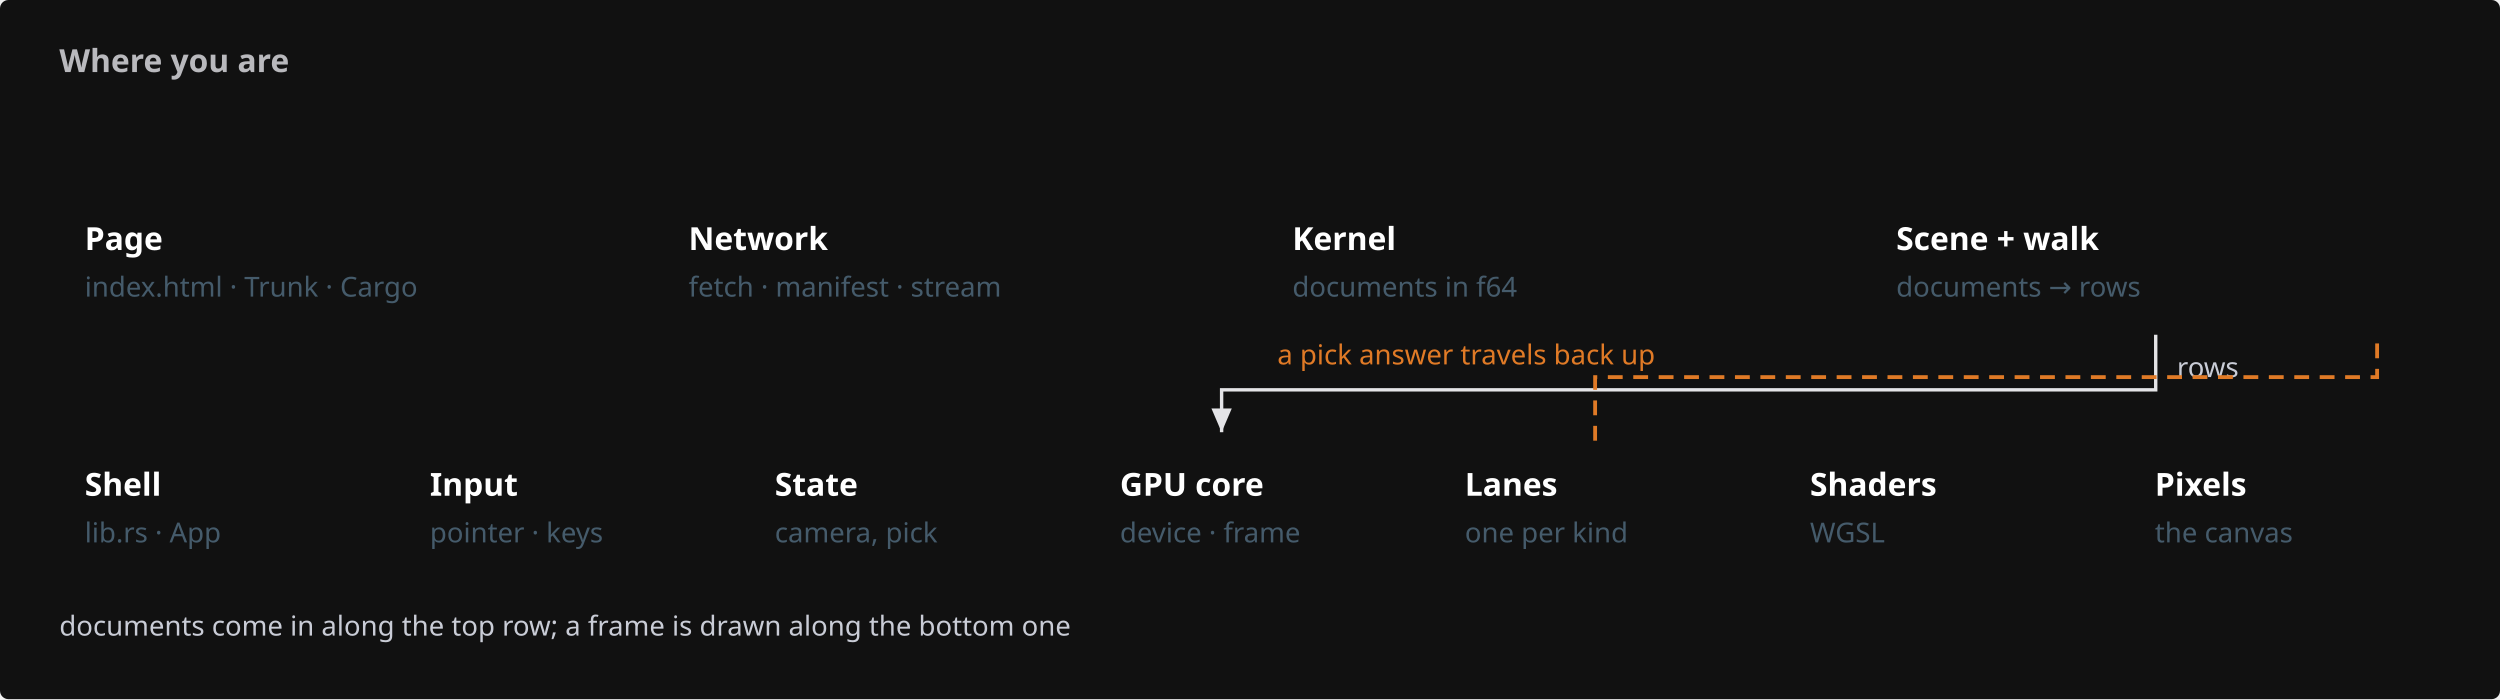
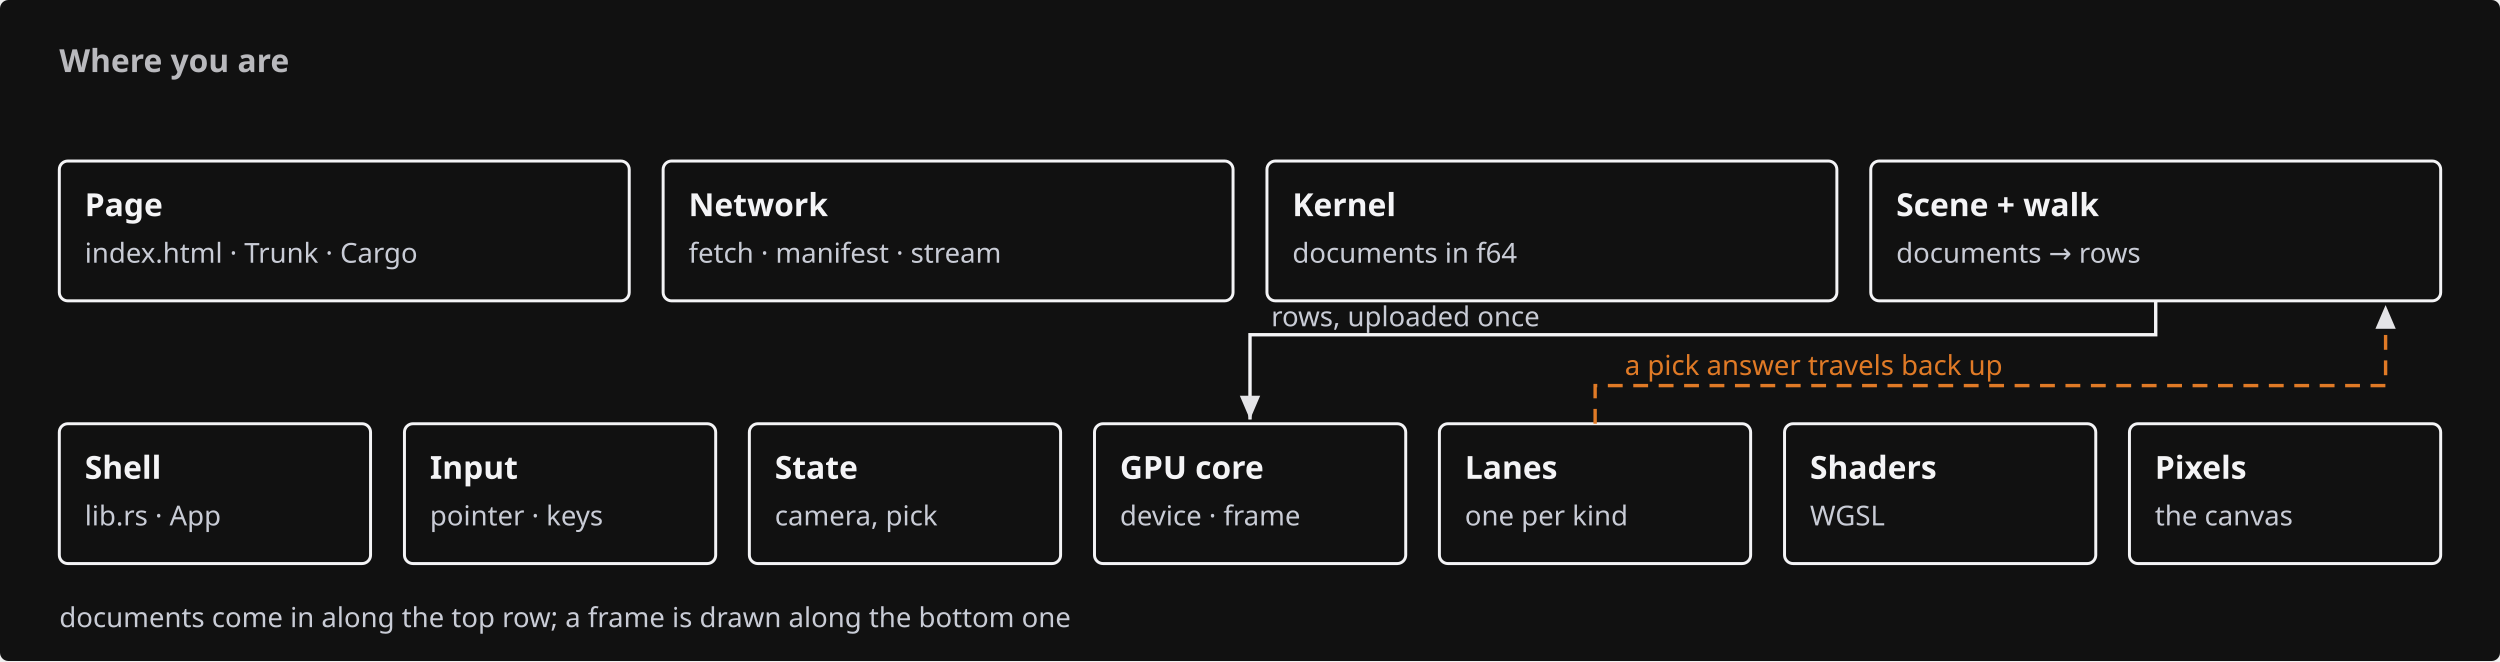
- <svg xmlns="http://www.w3.org/2000/svg" viewBox="0 0 1180 330" role="img" aria-labelledby="t d">
+ <svg xmlns="http://www.w3.org/2000/svg" viewBox="0 0 1180 312" role="img" aria-labelledby="t d">
  <defs>
    <marker id="a" markerWidth="9" markerHeight="9" refX="7" refY="3" orient="auto">
      <path d="M0,0 L7,3 L0,6" fill="#e4e4e7" />
    </marker>
  </defs>
  <style>text{font-family:system-ui,sans-serif;fill:#f4f4f6;font-size:13px}.h{font-size:20px;font-weight:700}.l{font-size:15px;font-weight:650}.s{font-size:13px;fill:#c9ccd6}.m{font-family:"DejaVu Sans Mono","Liberation Mono",monospace;font-size:12.5px;fill:#f4f4f6}.ar{fill:none;stroke:#e4e4e7;stroke-width:1.6;marker-end:url(#a)}.dash{fill:none;stroke:#e07a26;stroke-width:1.8;stroke-dasharray:7 5}</style>
  <rect width="100%" height="100%" rx="4" fill="#111111" />
  <text class="l" xml:space="preserve" x="28.0" y="34.0" style="fill:#b9b9bd">Where you are</text>
-   <rect x="28.0" y="92.0" width="269.0" height="66.0" rx="4" fill="none" stroke="#111111" stroke-width="1.4" />
-   <text class="l" xml:space="preserve" x="40.0" y="118.0" style="fill:#ffffff">Page</text>
-   <text class="s" xml:space="preserve" x="40.0" y="140.0" style="fill:#455b6b">index.html · Trunk · Cargo</text>
-   <rect x="313.0" y="92.0" width="269.0" height="66.0" rx="4" fill="none" stroke="#111111" stroke-width="1.4" />
-   <text class="l" xml:space="preserve" x="325.0" y="118.0" style="fill:#ffffff">Network</text>
-   <text class="s" xml:space="preserve" x="325.0" y="140.0" style="fill:#455b6b">fetch · manifest · stream</text>
-   <rect x="598.0" y="92.0" width="269.0" height="66.0" rx="4" fill="none" stroke="#111111" stroke-width="1.4" />
-   <text class="l" xml:space="preserve" x="610.0" y="118.0" style="fill:#ffffff">Kernel</text>
-   <text class="s" xml:space="preserve" x="610.0" y="140.0" style="fill:#455b6b">documents in f64</text>
-   <rect x="883.0" y="92.0" width="269.0" height="66.0" rx="4" fill="none" stroke="#111111" stroke-width="1.4" />
-   <text class="l" xml:space="preserve" x="895.0" y="118.0" style="fill:#ffffff">Scene + walk</text>
-   <text class="s" xml:space="preserve" x="895.0" y="140.0" style="fill:#455b6b">documents → rows</text>
-   <rect x="28.0" y="208.0" width="146.9" height="66.0" rx="4" fill="none" stroke="#111111" stroke-width="1.4" />
-   <text class="l" xml:space="preserve" x="40.0" y="234.0" style="fill:#ffffff">Shell</text>
-   <text class="s" xml:space="preserve" x="40.0" y="256.0" style="fill:#455b6b">lib.rs · App</text>
-   <rect x="190.9" y="208.0" width="146.9" height="66.0" rx="4" fill="none" stroke="#111111" stroke-width="1.4" />
-   <text class="l" xml:space="preserve" x="202.9" y="234.0" style="fill:#ffffff">Input</text>
-   <text class="s" xml:space="preserve" x="202.9" y="256.0" style="fill:#455b6b">pointer · keys</text>
-   <rect x="353.7" y="208.0" width="146.9" height="66.0" rx="4" fill="none" stroke="#111111" stroke-width="1.4" />
-   <text class="l" xml:space="preserve" x="365.7" y="234.0" style="fill:#ffffff">State</text>
-   <text class="s" xml:space="preserve" x="365.7" y="256.0" style="fill:#455b6b">camera, pick</text>
-   <rect x="516.6" y="208.0" width="146.9" height="66.0" rx="4" fill="none" stroke="#111111" stroke-width="1.4" />
-   <text class="l" xml:space="preserve" x="528.6" y="234.0" style="fill:#ffffff">GPU core</text>
-   <text class="s" xml:space="preserve" x="528.6" y="256.0" style="fill:#455b6b">device · frame</text>
-   <rect x="679.4" y="208.0" width="146.9" height="66.0" rx="4" fill="none" stroke="#111111" stroke-width="1.4" />
-   <text class="l" xml:space="preserve" x="691.4" y="234.0" style="fill:#ffffff">Lanes</text>
-   <text class="s" xml:space="preserve" x="691.4" y="256.0" style="fill:#455b6b">one per kind</text>
-   <rect x="842.3" y="208.0" width="146.9" height="66.0" rx="4" fill="none" stroke="#111111" stroke-width="1.4" />
-   <text class="l" xml:space="preserve" x="854.3" y="234.0" style="fill:#ffffff">Shaders</text>
-   <text class="s" xml:space="preserve" x="854.3" y="256.0" style="fill:#455b6b">WGSL</text>
-   <rect x="1005.1" y="208.0" width="146.9" height="66.0" rx="4" fill="none" stroke="#111111" stroke-width="1.4" />
-   <text class="l" xml:space="preserve" x="1017.1" y="234.0" style="fill:#ffffff">Pixels</text>
-   <text class="s" xml:space="preserve" x="1017.1" y="256.0" style="fill:#455b6b">the canvas</text>
-   <path class="ar" d="M1017.5,158.0 L1017.5,184.0 L576.6,184.0 L576.6,204.0" />
-   <text class="s" xml:space="preserve" x="1027.5" y="178.0" style="fill:#c9ccd6">rows</text>
-   <path class="dash" d="M752.9,208.0 L752.9,178.0 L1122.0,178.0 L1122.0,162.0" />
-   <text class="s" xml:space="preserve" x="602.9" y="172.0" style="fill:#e07a26">a pick answer travels back up</text>
-   <text class="s" xml:space="preserve" x="28.0" y="300.0" style="fill:#c9ccd6">documents come in along the top row; a frame is drawn along the bottom one</text>
+   <rect x="28.0" y="76.0" width="269.0" height="66.0" rx="4" fill="none" stroke="#f4f4f6" stroke-width="1.4" />
+   <text class="l" xml:space="preserve" x="40.0" y="102.0" style="fill:#f4f4f6">Page</text>
+   <text class="s" xml:space="preserve" x="40.0" y="124.0" style="fill:#c9ccd6">index.html · Trunk · Cargo</text>
+   <rect x="313.0" y="76.0" width="269.0" height="66.0" rx="4" fill="none" stroke="#f4f4f6" stroke-width="1.4" />
+   <text class="l" xml:space="preserve" x="325.0" y="102.0" style="fill:#f4f4f6">Network</text>
+   <text class="s" xml:space="preserve" x="325.0" y="124.0" style="fill:#c9ccd6">fetch · manifest · stream</text>
+   <rect x="598.0" y="76.0" width="269.0" height="66.0" rx="4" fill="none" stroke="#f4f4f6" stroke-width="1.4" />
+   <text class="l" xml:space="preserve" x="610.0" y="102.0" style="fill:#f4f4f6">Kernel</text>
+   <text class="s" xml:space="preserve" x="610.0" y="124.0" style="fill:#c9ccd6">documents in f64</text>
+   <rect x="883.0" y="76.0" width="269.0" height="66.0" rx="4" fill="none" stroke="#f4f4f6" stroke-width="1.4" />
+   <text class="l" xml:space="preserve" x="895.0" y="102.0" style="fill:#f4f4f6">Scene + walk</text>
+   <text class="s" xml:space="preserve" x="895.0" y="124.0" style="fill:#c9ccd6">documents → rows</text>
+   <rect x="28.0" y="200.0" width="146.9" height="66.0" rx="4" fill="none" stroke="#f4f4f6" stroke-width="1.4" />
+   <text class="l" xml:space="preserve" x="40.0" y="226.0" style="fill:#f4f4f6">Shell</text>
+   <text class="s" xml:space="preserve" x="40.0" y="248.0" style="fill:#c9ccd6">lib.rs · App</text>
+   <rect x="190.9" y="200.0" width="146.9" height="66.0" rx="4" fill="none" stroke="#f4f4f6" stroke-width="1.4" />
+   <text class="l" xml:space="preserve" x="202.9" y="226.0" style="fill:#f4f4f6">Input</text>
+   <text class="s" xml:space="preserve" x="202.9" y="248.0" style="fill:#c9ccd6">pointer · keys</text>
+   <rect x="353.7" y="200.0" width="146.9" height="66.0" rx="4" fill="none" stroke="#f4f4f6" stroke-width="1.4" />
+   <text class="l" xml:space="preserve" x="365.7" y="226.0" style="fill:#f4f4f6">State</text>
+   <text class="s" xml:space="preserve" x="365.7" y="248.0" style="fill:#c9ccd6">camera, pick</text>
+   <rect x="516.6" y="200.0" width="146.9" height="66.0" rx="4" fill="none" stroke="#f4f4f6" stroke-width="1.4" />
+   <text class="l" xml:space="preserve" x="528.6" y="226.0" style="fill:#f4f4f6">GPU core</text>
+   <text class="s" xml:space="preserve" x="528.6" y="248.0" style="fill:#c9ccd6">device · frame</text>
+   <rect x="679.4" y="200.0" width="146.9" height="66.0" rx="4" fill="none" stroke="#f4f4f6" stroke-width="1.4" />
+   <text class="l" xml:space="preserve" x="691.4" y="226.0" style="fill:#f4f4f6">Lanes</text>
+   <text class="s" xml:space="preserve" x="691.4" y="248.0" style="fill:#c9ccd6">one per kind</text>
+   <rect x="842.3" y="200.0" width="146.9" height="66.0" rx="4" fill="none" stroke="#f4f4f6" stroke-width="1.4" />
+   <text class="l" xml:space="preserve" x="854.3" y="226.0" style="fill:#f4f4f6">Shaders</text>
+   <text class="s" xml:space="preserve" x="854.3" y="248.0" style="fill:#c9ccd6">WGSL</text>
+   <rect x="1005.1" y="200.0" width="146.9" height="66.0" rx="4" fill="none" stroke="#f4f4f6" stroke-width="1.4" />
+   <text class="l" xml:space="preserve" x="1017.1" y="226.0" style="fill:#f4f4f6">Pixels</text>
+   <text class="s" xml:space="preserve" x="1017.1" y="248.0" style="fill:#c9ccd6">the canvas</text>
+   <path d="M1017.5,142.0 L1017.5,158 L590.0,158 L590.0,198.0" fill="none" stroke="#f4f4f6" stroke-width="1.6" marker-end="url(#a)" />
+   <text class="s" xml:space="preserve" x="600.0" y="154.0" style="fill:#c9ccd6">rows, uploaded once</text>
+   <path d="M752.9,200.0 L752.9,182 L1126.0,182 L1126.0,144.0" fill="none" stroke="#e07a26" stroke-width="1.6" stroke-dasharray="7 5" marker-end="url(#a)" />
+   <text class="s" xml:space="preserve" x="766.9" y="177.0" style="fill:#e07a26">a pick answer travels back up</text>
+   <text class="s" xml:space="preserve" x="28.0" y="296.0" style="fill:#c9ccd6">documents come in along the top row; a frame is drawn along the bottom one</text>
</svg>
